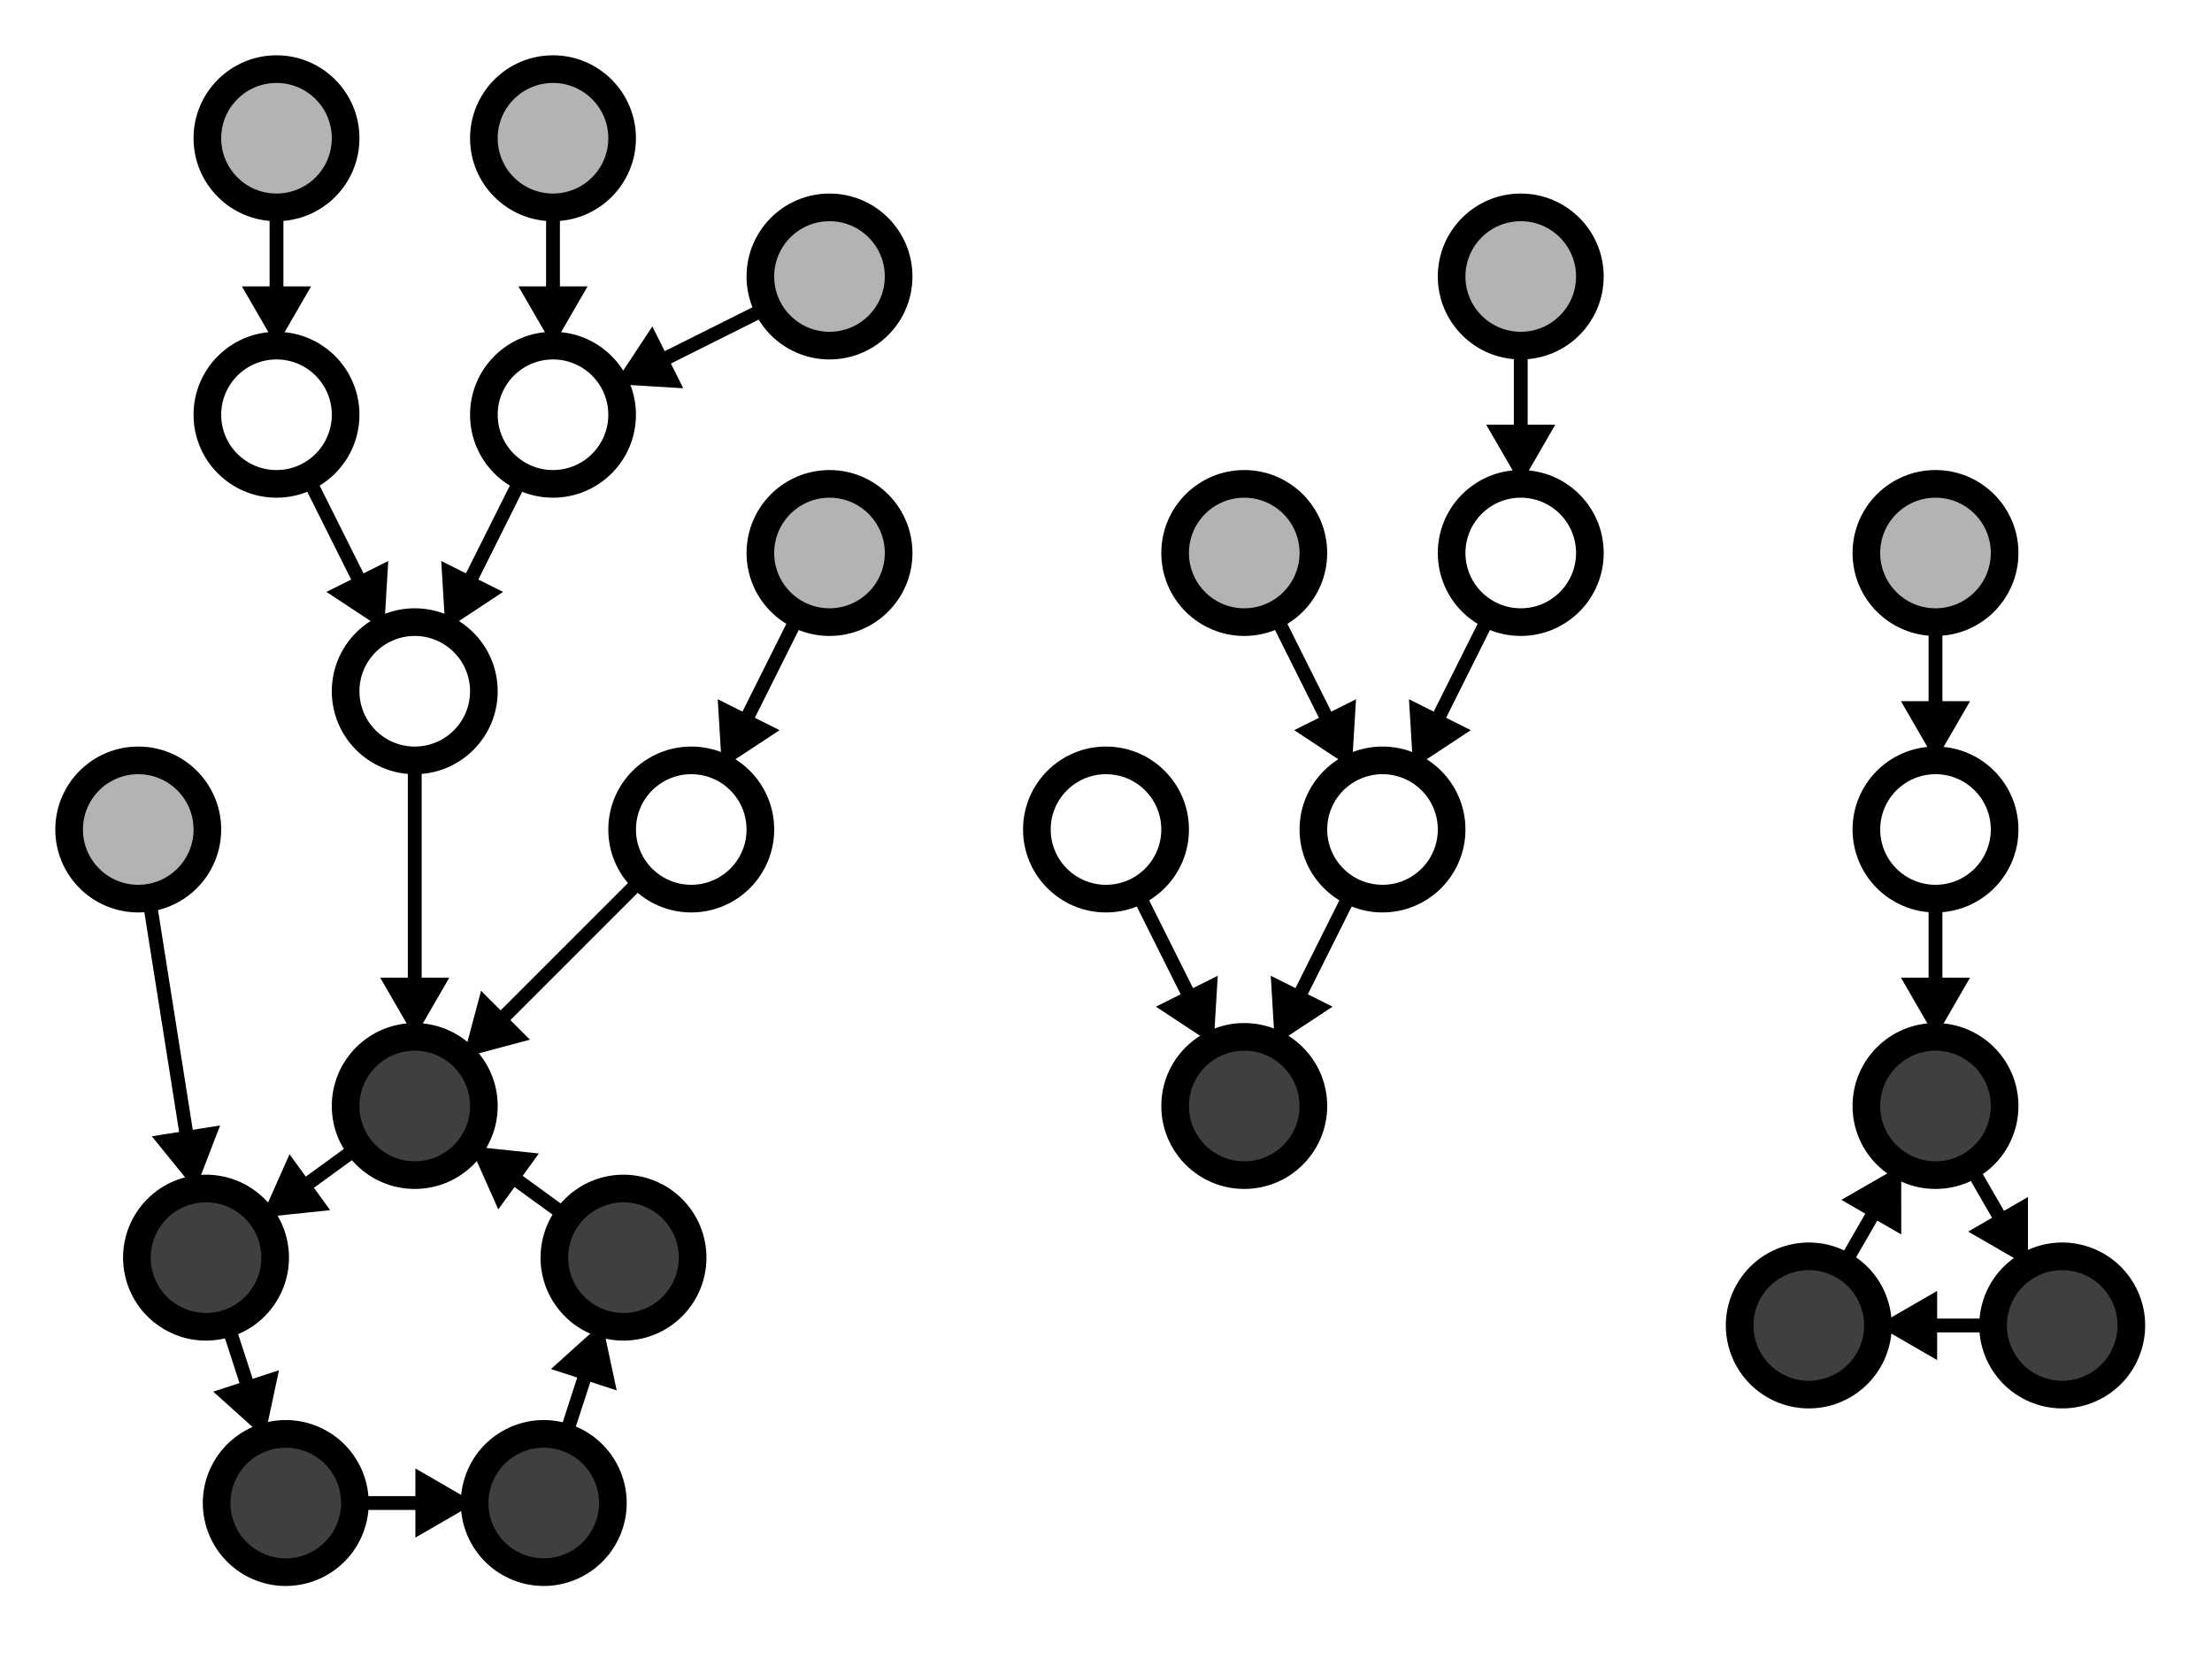
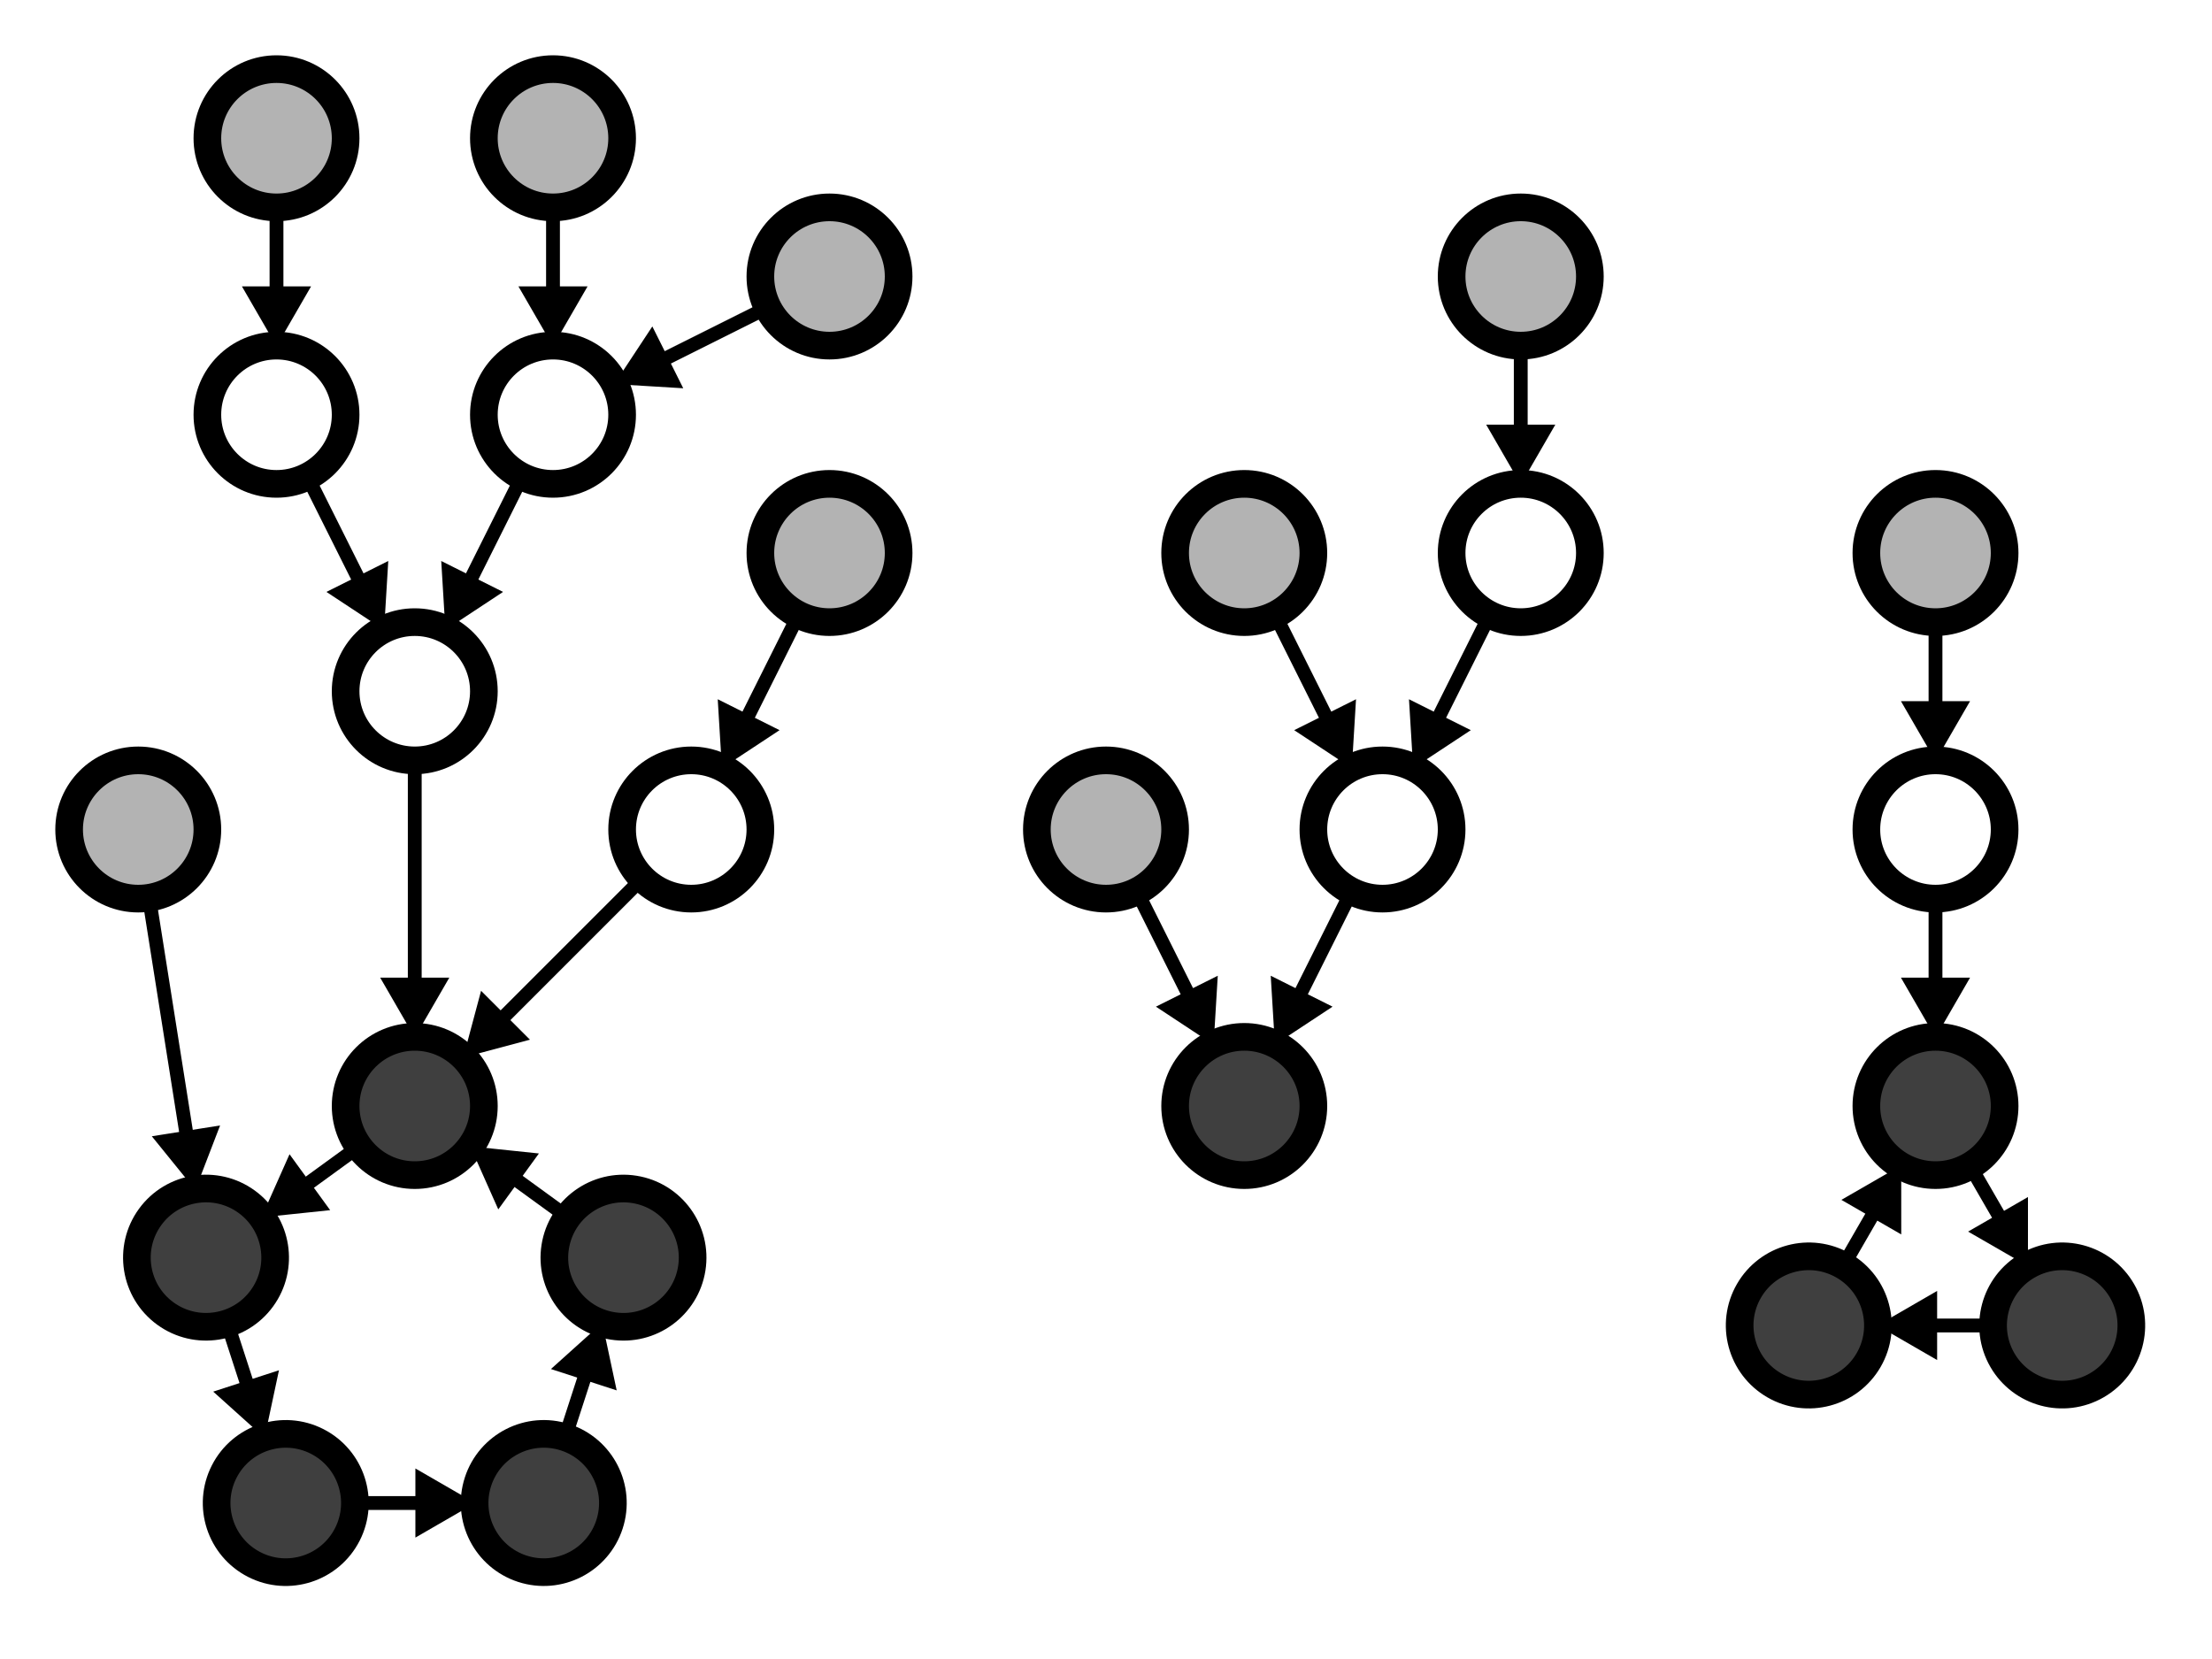
<svg xmlns="http://www.w3.org/2000/svg" width="80mm" height="60mm" viewBox="0 0 80 60" version="1.1" id="svg5">
  <defs id="defs2">
    <marker style="overflow:visible" id="TriangleStart" refX="3.5" refY="0" orient="auto-start-reverse" markerWidth="5" markerHeight="5" viewBox="0 0 5.324 6.155" preserveAspectRatio="xMidYMid" markerUnits="strokeWidth">
      <path transform="scale(0.5)" style="fill:context-stroke;fill-rule:evenodd;stroke:context-stroke;stroke-width:1pt" d="M 5.77,0 -2.88,5 V -5 Z" id="path135" />
    </marker>
  </defs>
  <g id="layer1">
    <circle style="fill:#3f3f3f;fill-opacity:1;stroke:#000000;stroke-width:1;stroke-linecap:square;stroke-dasharray:none;stroke-opacity:1" id="path285" cx="39.991" cy="-15.024" r="2.5" transform="rotate(90.03416)" />
    <circle style="fill:#3f3f3f;fill-opacity:1;stroke:#000000;stroke-width:1;stroke-linecap:square;stroke-dasharray:none;stroke-opacity:1" id="circle3513" cx="41.398" cy="-29.386" r="2.5" transform="rotate(98.99845)" />
    <circle style="fill:#3f3f3f;fill-opacity:1;stroke:#000000;stroke-width:1;stroke-linecap:square;stroke-dasharray:none;stroke-opacity:1" id="circle3515" cx="-45.617" cy="35.506" r="2.5" transform="rotate(-71.99343)" />
    <circle style="fill:#3f3f3f;fill-opacity:1;stroke:#000000;stroke-width:1;stroke-linecap:square;stroke-dasharray:none;stroke-opacity:1" id="circle3517" cx="43.746" cy="-33.882" r="2.5" transform="rotate(116.9935)" />
    <circle style="fill:#3f3f3f;fill-opacity:1;stroke:#000000;stroke-width:1;stroke-linecap:square;stroke-dasharray:none;stroke-opacity:1" id="circle3519" cx="-32.417" cy="32.764" r="2.5" transform="rotate(-53.99843)" />
    <circle style="fill:#3f3f3f;fill-opacity:1;stroke:#000000;stroke-width:1;stroke-linecap:square;stroke-dasharray:none;stroke-opacity:1" id="circle3521" cx="39.973" cy="-45.024" r="2.5" transform="rotate(90.03416)" />
    <circle style="fill:#3f3f3f;fill-opacity:1;stroke:#000000;stroke-width:1;stroke-linecap:square;stroke-dasharray:none;stroke-opacity:1" id="circle3523" cx="39.958" cy="-70.024" r="2.5" transform="rotate(90.03416)" />
    <circle style="fill:#3f3f3f;fill-opacity:1;stroke:#000000;stroke-width:1;stroke-linecap:square;stroke-dasharray:none;stroke-opacity:1" id="circle3525" cx="40.669" cy="78.782" r="2.5" transform="rotate(-29.96583)" />
    <circle style="fill:#3f3f3f;fill-opacity:1;stroke:#000000;stroke-width:1;stroke-linecap:square;stroke-dasharray:none;stroke-opacity:1" id="circle3527" cx="-80.627" cy="-8.758" r="2.5" transform="rotate(-149.9658)" />
    <circle style="fill:none;stroke:#000000;stroke-width:1;stroke-linecap:square;stroke-dasharray:none;stroke-opacity:1" id="circle3585" cx="29.985" cy="-25.018" r="2.5" transform="rotate(90.03416)" />
    <circle style="fill:none;stroke:#000000;stroke-width:1;stroke-linecap:square;stroke-dasharray:none;stroke-opacity:1" id="circle3587" cx="24.991" cy="-15.015" r="2.5" transform="rotate(90.03416)" />
    <circle style="fill:none;stroke:#000000;stroke-width:1;stroke-linecap:square;stroke-dasharray:none;stroke-opacity:1" id="circle3589" cx="14.994" cy="-10.009" r="2.5" transform="rotate(90.03416)" />
    <circle style="fill:none;stroke:#000000;stroke-width:1;stroke-linecap:square;stroke-dasharray:none;stroke-opacity:1" id="circle3591" cx="14.988" cy="-20.009" r="2.5" transform="rotate(90.03416)" />
    <circle style="fill:#b3b3b3;stroke:#000000;stroke-width:1;stroke-linecap:square;stroke-dasharray:none;stroke-opacity:1;fill-opacity:1" id="circle3593" cx="4.994" cy="-10.003" r="2.5" transform="rotate(90.03416)" />
    <circle style="fill:#b3b3b3;stroke:#000000;stroke-width:1;stroke-linecap:square;stroke-dasharray:none;stroke-opacity:1;fill-opacity:1" id="circle3595" cx="4.988" cy="-20.003" r="2.5" transform="rotate(90.03416)" />
    <circle style="fill:#b3b3b3;stroke:#000000;stroke-width:1;stroke-linecap:square;stroke-dasharray:none;stroke-opacity:1;fill-opacity:1" id="circle3597" cx="19.982" cy="-30.012" r="2.5" transform="rotate(90.03416)" />
    <circle style="fill:#b3b3b3;stroke:#000000;stroke-width:1;stroke-linecap:square;stroke-dasharray:none;stroke-opacity:1;fill-opacity:1" id="circle3599" cx="9.982" cy="-30.006" r="2.5" transform="rotate(90.03416)" />
    <circle style="fill:#b3b3b3;stroke:#000000;stroke-width:1;stroke-linecap:square;stroke-dasharray:none;stroke-opacity:1;fill-opacity:1" id="circle3601" cx="29.997" cy="-5.018" r="2.5" transform="rotate(90.03416)" />
    <circle style="fill:none;stroke:#000000;stroke-width:1;stroke-linecap:square;stroke-dasharray:none;stroke-opacity:1" id="circle3603" cx="29.97" cy="-50.018" r="2.5" transform="rotate(90.03416)" />
-     <circle style="fill:none;stroke:#000000;stroke-width:1;stroke-linecap:square;stroke-dasharray:none;stroke-opacity:1" id="circle3605" cx="29.976" cy="-40.018" r="2.5" transform="rotate(90.03416)" />
+     <circle style="fill:#b3b3b3;stroke:#000000;stroke-width:1;stroke-linecap:square;stroke-dasharray:none;stroke-opacity:1;fill-opacity:1" id="circle3605" cx="29.976" cy="-40.018" r="2.5" transform="rotate(90.03416)" />
    <circle style="fill:none;stroke:#000000;stroke-width:1;stroke-linecap:square;stroke-dasharray:none;stroke-opacity:1" id="circle3607" cx="19.967" cy="-55.012" r="2.5" transform="rotate(90.03416)" />
    <circle style="fill:none;stroke:#000000;stroke-width:1;stroke-linecap:square;stroke-dasharray:none;stroke-opacity:1" id="circle3609" cx="29.958" cy="-70.018" r="2.5" transform="rotate(90.03416)" />
    <circle style="fill:#b3b3b3;stroke:#000000;stroke-width:1;stroke-linecap:square;stroke-dasharray:none;stroke-opacity:1;fill-opacity:1" id="circle3611" cx="19.958" cy="-70.012" r="2.5" transform="rotate(90.03416)" />
    <path style="display:inline;fill:none;fill-rule:evenodd;stroke:#000000;stroke-width:0.5;stroke-linecap:butt;stroke-linejoin:miter;stroke-dasharray:none;stroke-opacity:1;marker-end:url(#TriangleStart)" d="M 5.391,32.469 7.06,43.015" id="path3641" />
    <path style="fill:none;fill-rule:evenodd;stroke:#000000;stroke-width:0.5;stroke-linecap:butt;stroke-linejoin:miter;stroke-dasharray:none;stroke-opacity:1;marker-end:url(#TriangleStart)" d="M 12.977,41.469 9.473,44.015" id="path3643" />
    <path style="fill:none;fill-rule:evenodd;stroke:#000000;stroke-width:0.5;stroke-linecap:butt;stroke-linejoin:miter;stroke-dasharray:none;stroke-opacity:1;marker-end:url(#TriangleStart)" d="m 8.224,47.862 1.338,4.119" id="path3645" />
    <path style="fill:none;fill-rule:evenodd;stroke:#000000;stroke-width:0.5;stroke-linecap:butt;stroke-linejoin:miter;stroke-dasharray:none;stroke-opacity:1;marker-end:url(#TriangleStart)" d="m 12.834,54.359 4.331,3e-6" id="path3647" />
    <path style="fill:none;fill-rule:evenodd;stroke:#000000;stroke-width:0.5;stroke-linecap:butt;stroke-linejoin:miter;stroke-dasharray:none;stroke-opacity:1;marker-end:url(#TriangleStart)" d="m 20.438,51.981 1.338,-4.119" id="path3649" />
    <path style="fill:none;fill-rule:evenodd;stroke:#000000;stroke-width:0.5;stroke-linecap:butt;stroke-linejoin:miter;stroke-dasharray:none;stroke-opacity:1;marker-end:url(#TriangleStart)" d="M 20.527,44.015 17.023,41.469" id="path3651" />
    <path style="fill:none;fill-rule:evenodd;stroke:#000000;stroke-width:0.5;stroke-linecap:butt;stroke-linejoin:miter;stroke-dasharray:none;stroke-opacity:1;marker-end:url(#TriangleStart)" d="m 15,27.5 0,10" id="path3653" />
    <path style="fill:none;fill-rule:evenodd;stroke:#000000;stroke-width:0.5;stroke-linecap:butt;stroke-linejoin:miter;stroke-dasharray:none;stroke-opacity:1;marker-end:url(#TriangleStart)" d="m 23.232,31.768 -6.464,6.464" id="path3655" />
    <path style="fill:none;fill-rule:evenodd;stroke:#000000;stroke-width:0.5;stroke-linecap:butt;stroke-linejoin:miter;stroke-dasharray:none;stroke-opacity:1;marker-end:url(#TriangleStart)" d="m 18.882,17.236 -2.764,5.528" id="path3659" />
    <path style="fill:none;fill-rule:evenodd;stroke:#000000;stroke-width:0.5;stroke-linecap:butt;stroke-linejoin:miter;stroke-dasharray:none;stroke-opacity:1;marker-end:url(#TriangleStart)" d="m 11.118,17.236 2.764,5.528" id="path3661" />
    <path style="fill:none;fill-rule:evenodd;stroke:#000000;stroke-width:0.5;stroke-linecap:butt;stroke-linejoin:miter;stroke-dasharray:none;stroke-opacity:1;marker-end:url(#TriangleStart)" d="m 27.764,11.118 -5.528,2.764" id="path3663" />
    <path style="fill:none;fill-rule:evenodd;stroke:#000000;stroke-width:0.5;stroke-linecap:butt;stroke-linejoin:miter;stroke-dasharray:none;stroke-opacity:1;marker-end:url(#TriangleStart)" d="M 20,7.5 20,12.5" id="path3665" />
    <path style="fill:none;fill-rule:evenodd;stroke:#000000;stroke-width:0.5;stroke-linecap:butt;stroke-linejoin:miter;stroke-dasharray:none;stroke-opacity:1;marker-end:url(#TriangleStart)" d="m 10,7.5 -1e-7,5" id="path3667" />
    <path style="fill:none;fill-rule:evenodd;stroke:#000000;stroke-width:0.5;stroke-linecap:butt;stroke-linejoin:miter;stroke-dasharray:none;stroke-opacity:1;marker-end:url(#TriangleStart)" d="m 53.882,22.236 -2.764,5.528" id="path3669" />
    <path style="fill:none;fill-rule:evenodd;stroke:#000000;stroke-width:0.5;stroke-linecap:butt;stroke-linejoin:miter;stroke-dasharray:none;stroke-opacity:1;marker-end:url(#TriangleStart)" d="m 41.118,32.236 2.764,5.528" id="path3671" />
    <path style="fill:none;fill-rule:evenodd;stroke:#000000;stroke-width:0.5;stroke-linecap:butt;stroke-linejoin:miter;stroke-dasharray:none;stroke-opacity:1;marker-end:url(#TriangleStart)" d="m 48.882,32.236 -2.764,5.528" id="path3673" />
    <path style="fill:none;fill-rule:evenodd;stroke:#000000;stroke-width:0.5;stroke-linecap:butt;stroke-linejoin:miter;stroke-dasharray:none;stroke-opacity:1;marker-end:url(#TriangleStart)" d="m 71.25,42.165 2.083,3.607" id="path3675" />
    <path style="fill:none;fill-rule:evenodd;stroke:#000000;stroke-width:0.5;stroke-linecap:butt;stroke-linejoin:miter;stroke-dasharray:none;stroke-opacity:1;marker-end:url(#TriangleStart)" d="m 72.083,47.938 -4.166,-2e-6" id="path3677" />
    <path style="fill:none;fill-rule:evenodd;stroke:#000000;stroke-width:0.5;stroke-linecap:butt;stroke-linejoin:miter;stroke-dasharray:none;stroke-opacity:1;marker-end:url(#TriangleStart)" d="m 66.667,45.772 2.083,-3.607" id="path3679" />
    <path style="fill:none;fill-rule:evenodd;stroke:#000000;stroke-width:0.5;stroke-linecap:butt;stroke-linejoin:miter;stroke-dasharray:none;stroke-opacity:1;marker-end:url(#TriangleStart)" d="M 70,22.5 70,27.5" id="path3681" />
    <path style="fill:none;fill-rule:evenodd;stroke:#000000;stroke-width:0.5;stroke-linecap:butt;stroke-linejoin:miter;stroke-dasharray:none;stroke-opacity:1;marker-end:url(#TriangleStart)" d="m 70,32.5 -2e-6,5" id="path3683" />
    <circle style="fill:#b3b3b3;stroke:#000000;stroke-width:1;stroke-linecap:square;stroke-dasharray:none;stroke-opacity:1;fill-opacity:1" id="circle8233" cx="19.973" cy="-45.012" r="2.5" transform="rotate(90.03416)" />
    <path style="font-variation-settings:normal;opacity:1;vector-effect:none;fill:none;fill-opacity:1;fill-rule:evenodd;stroke:#000000;stroke-width:0.5;stroke-linecap:butt;stroke-linejoin:miter;stroke-miterlimit:4;stroke-dasharray:none;stroke-dashoffset:0;stroke-opacity:1;-inkscape-stroke:none;marker-end:url(#TriangleStart);stop-color:#000000;stop-opacity:1" d="m 28.882,22.236 -2.764,5.528" id="path8287" />
    <path style="font-variation-settings:normal;opacity:1;vector-effect:none;fill:none;fill-opacity:1;fill-rule:evenodd;stroke:#000000;stroke-width:0.5;stroke-linecap:butt;stroke-linejoin:miter;stroke-miterlimit:4;stroke-dasharray:none;stroke-dashoffset:0;stroke-opacity:1;-inkscape-stroke:none;marker-end:url(#TriangleStart);stop-color:#000000;stop-opacity:1" d="m 46.118,22.236 2.764,5.528" id="path8289" />
    <circle style="fill:#b3b3b3;stroke:#000000;stroke-width:1;stroke-linecap:square;stroke-dasharray:none;stroke-opacity:1;fill-opacity:1" id="circle8465" cx="9.967" cy="-55.006" r="2.5" transform="rotate(90.03416)" />
    <path style="font-variation-settings:normal;opacity:1;vector-effect:none;fill:none;fill-opacity:1;fill-rule:evenodd;stroke:#000000;stroke-width:0.5;stroke-linecap:butt;stroke-linejoin:miter;stroke-miterlimit:4;stroke-dasharray:none;stroke-dashoffset:0;stroke-opacity:1;-inkscape-stroke:none;marker-end:url(#TriangleStart);stop-color:#000000;stop-opacity:1" d="m 55,12.5 2e-6,5" id="path8467" />
  </g>
</svg>
